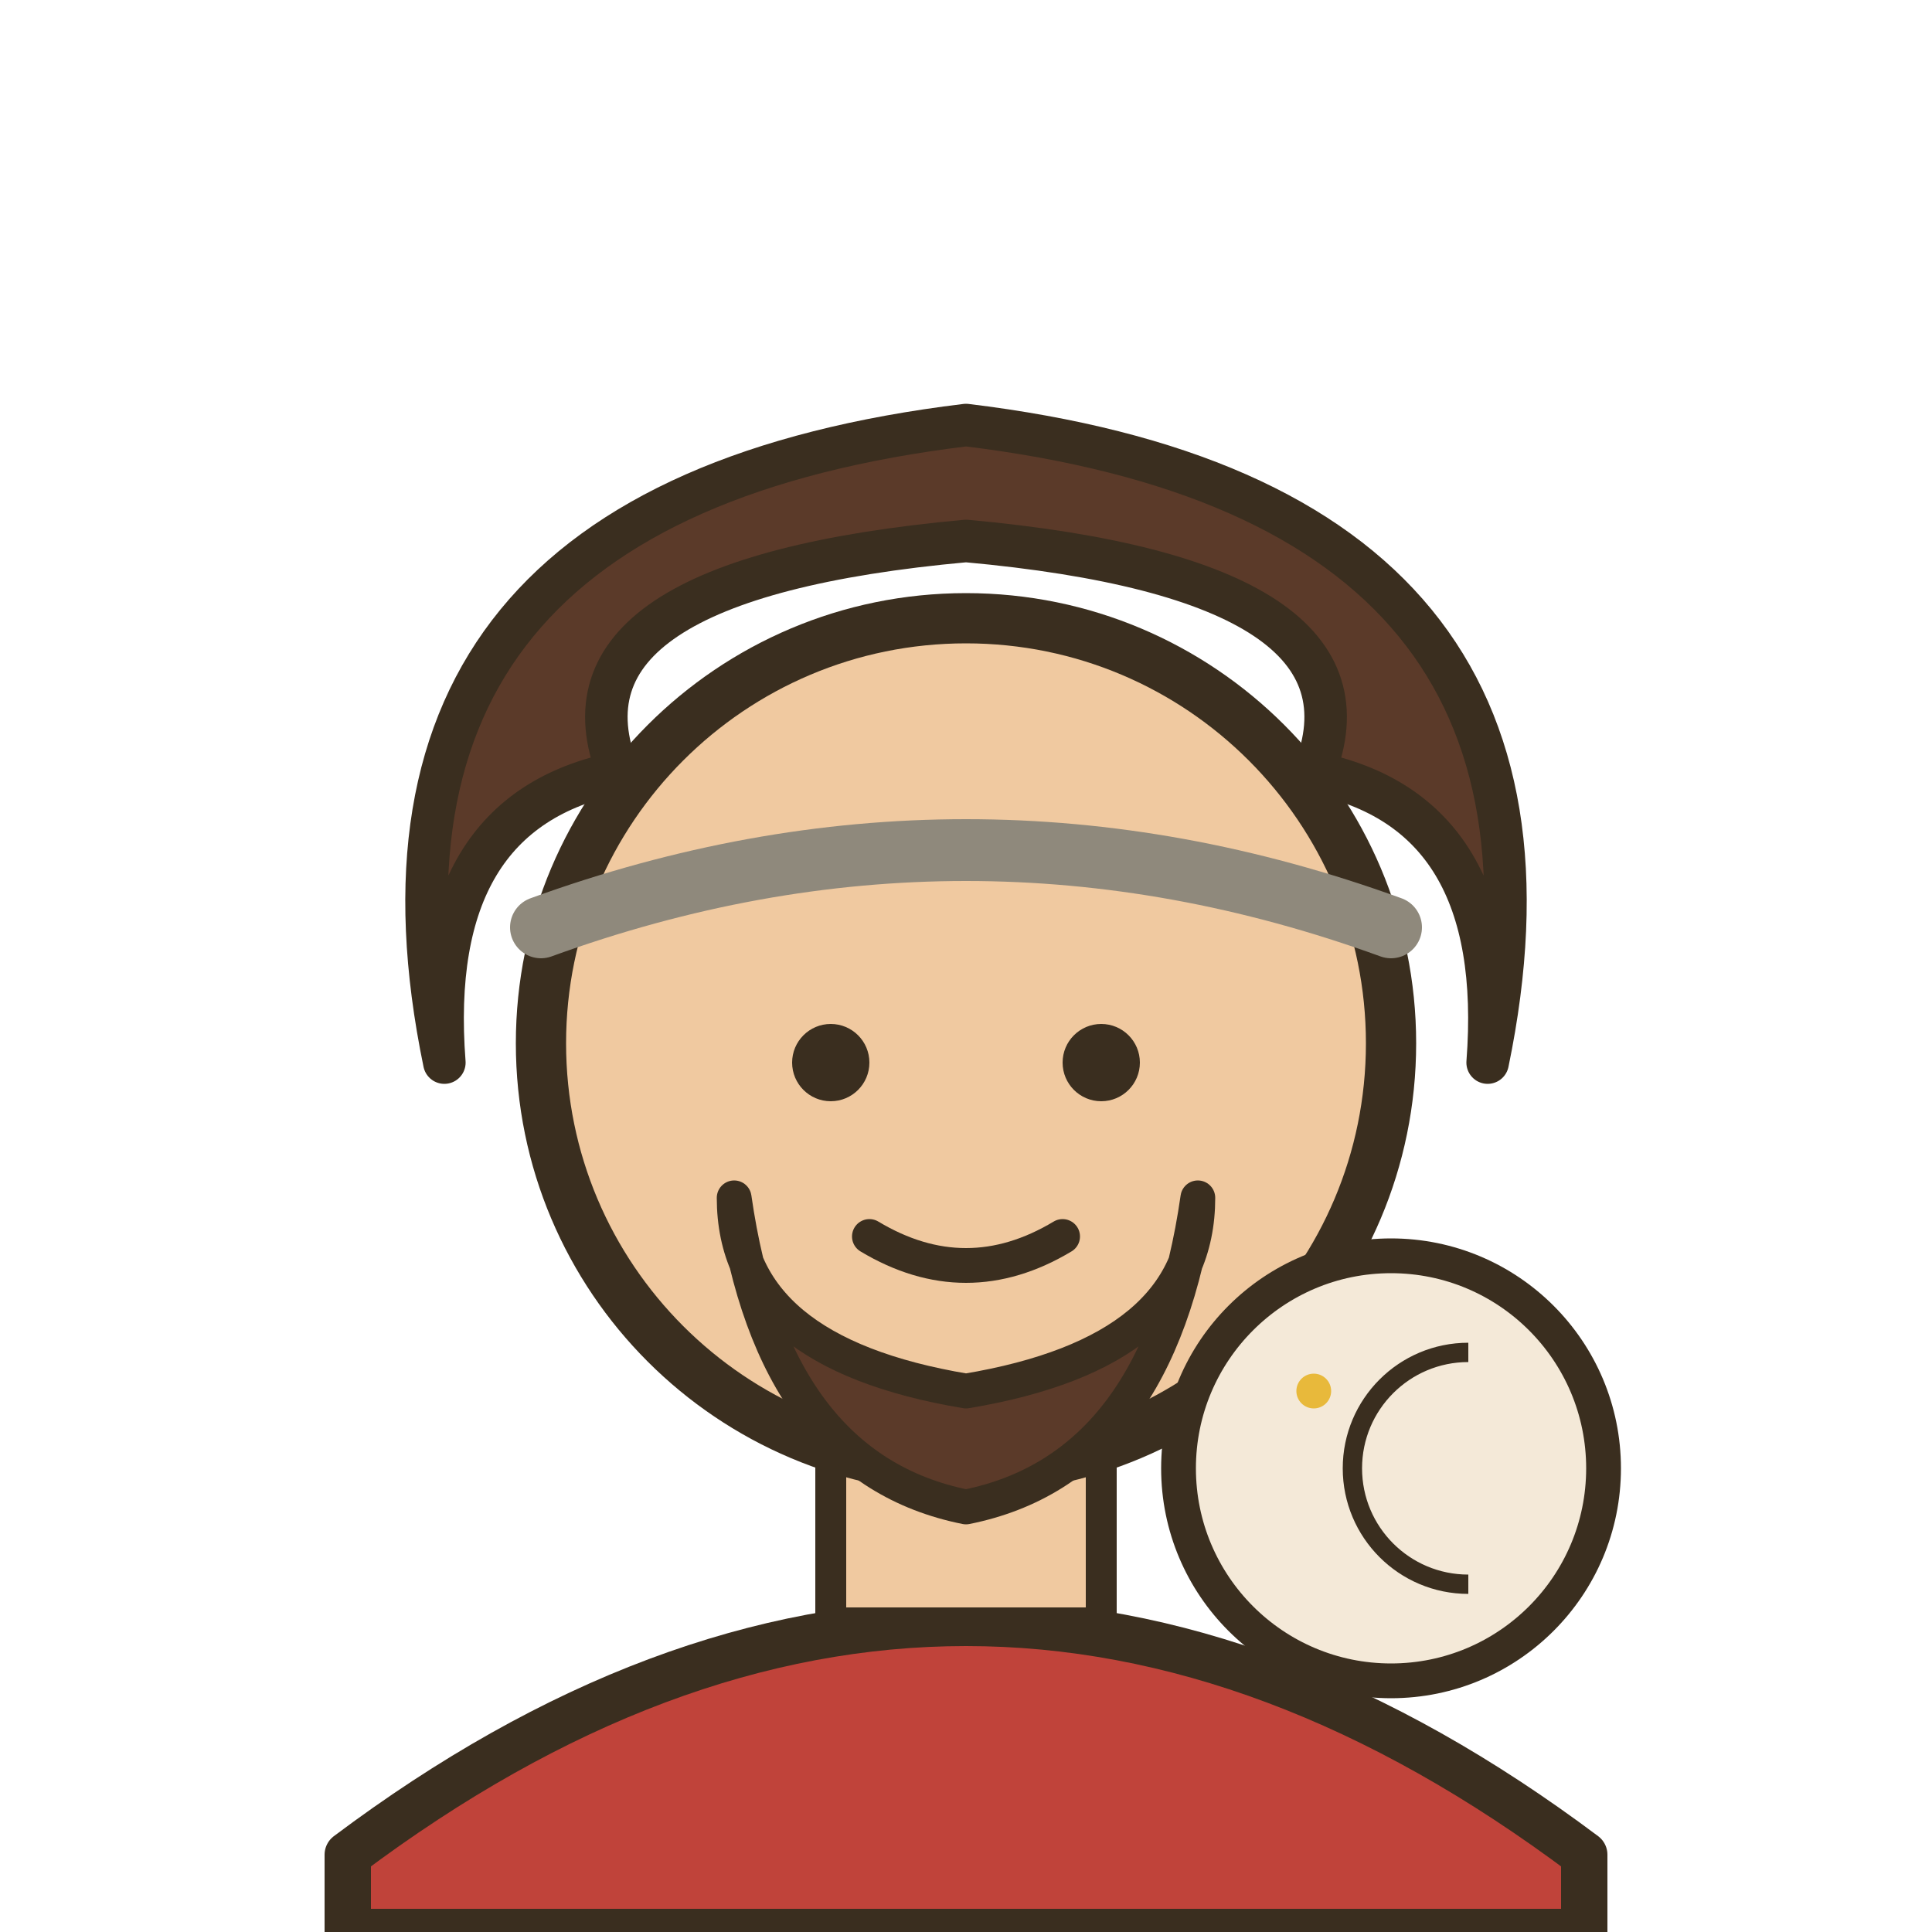
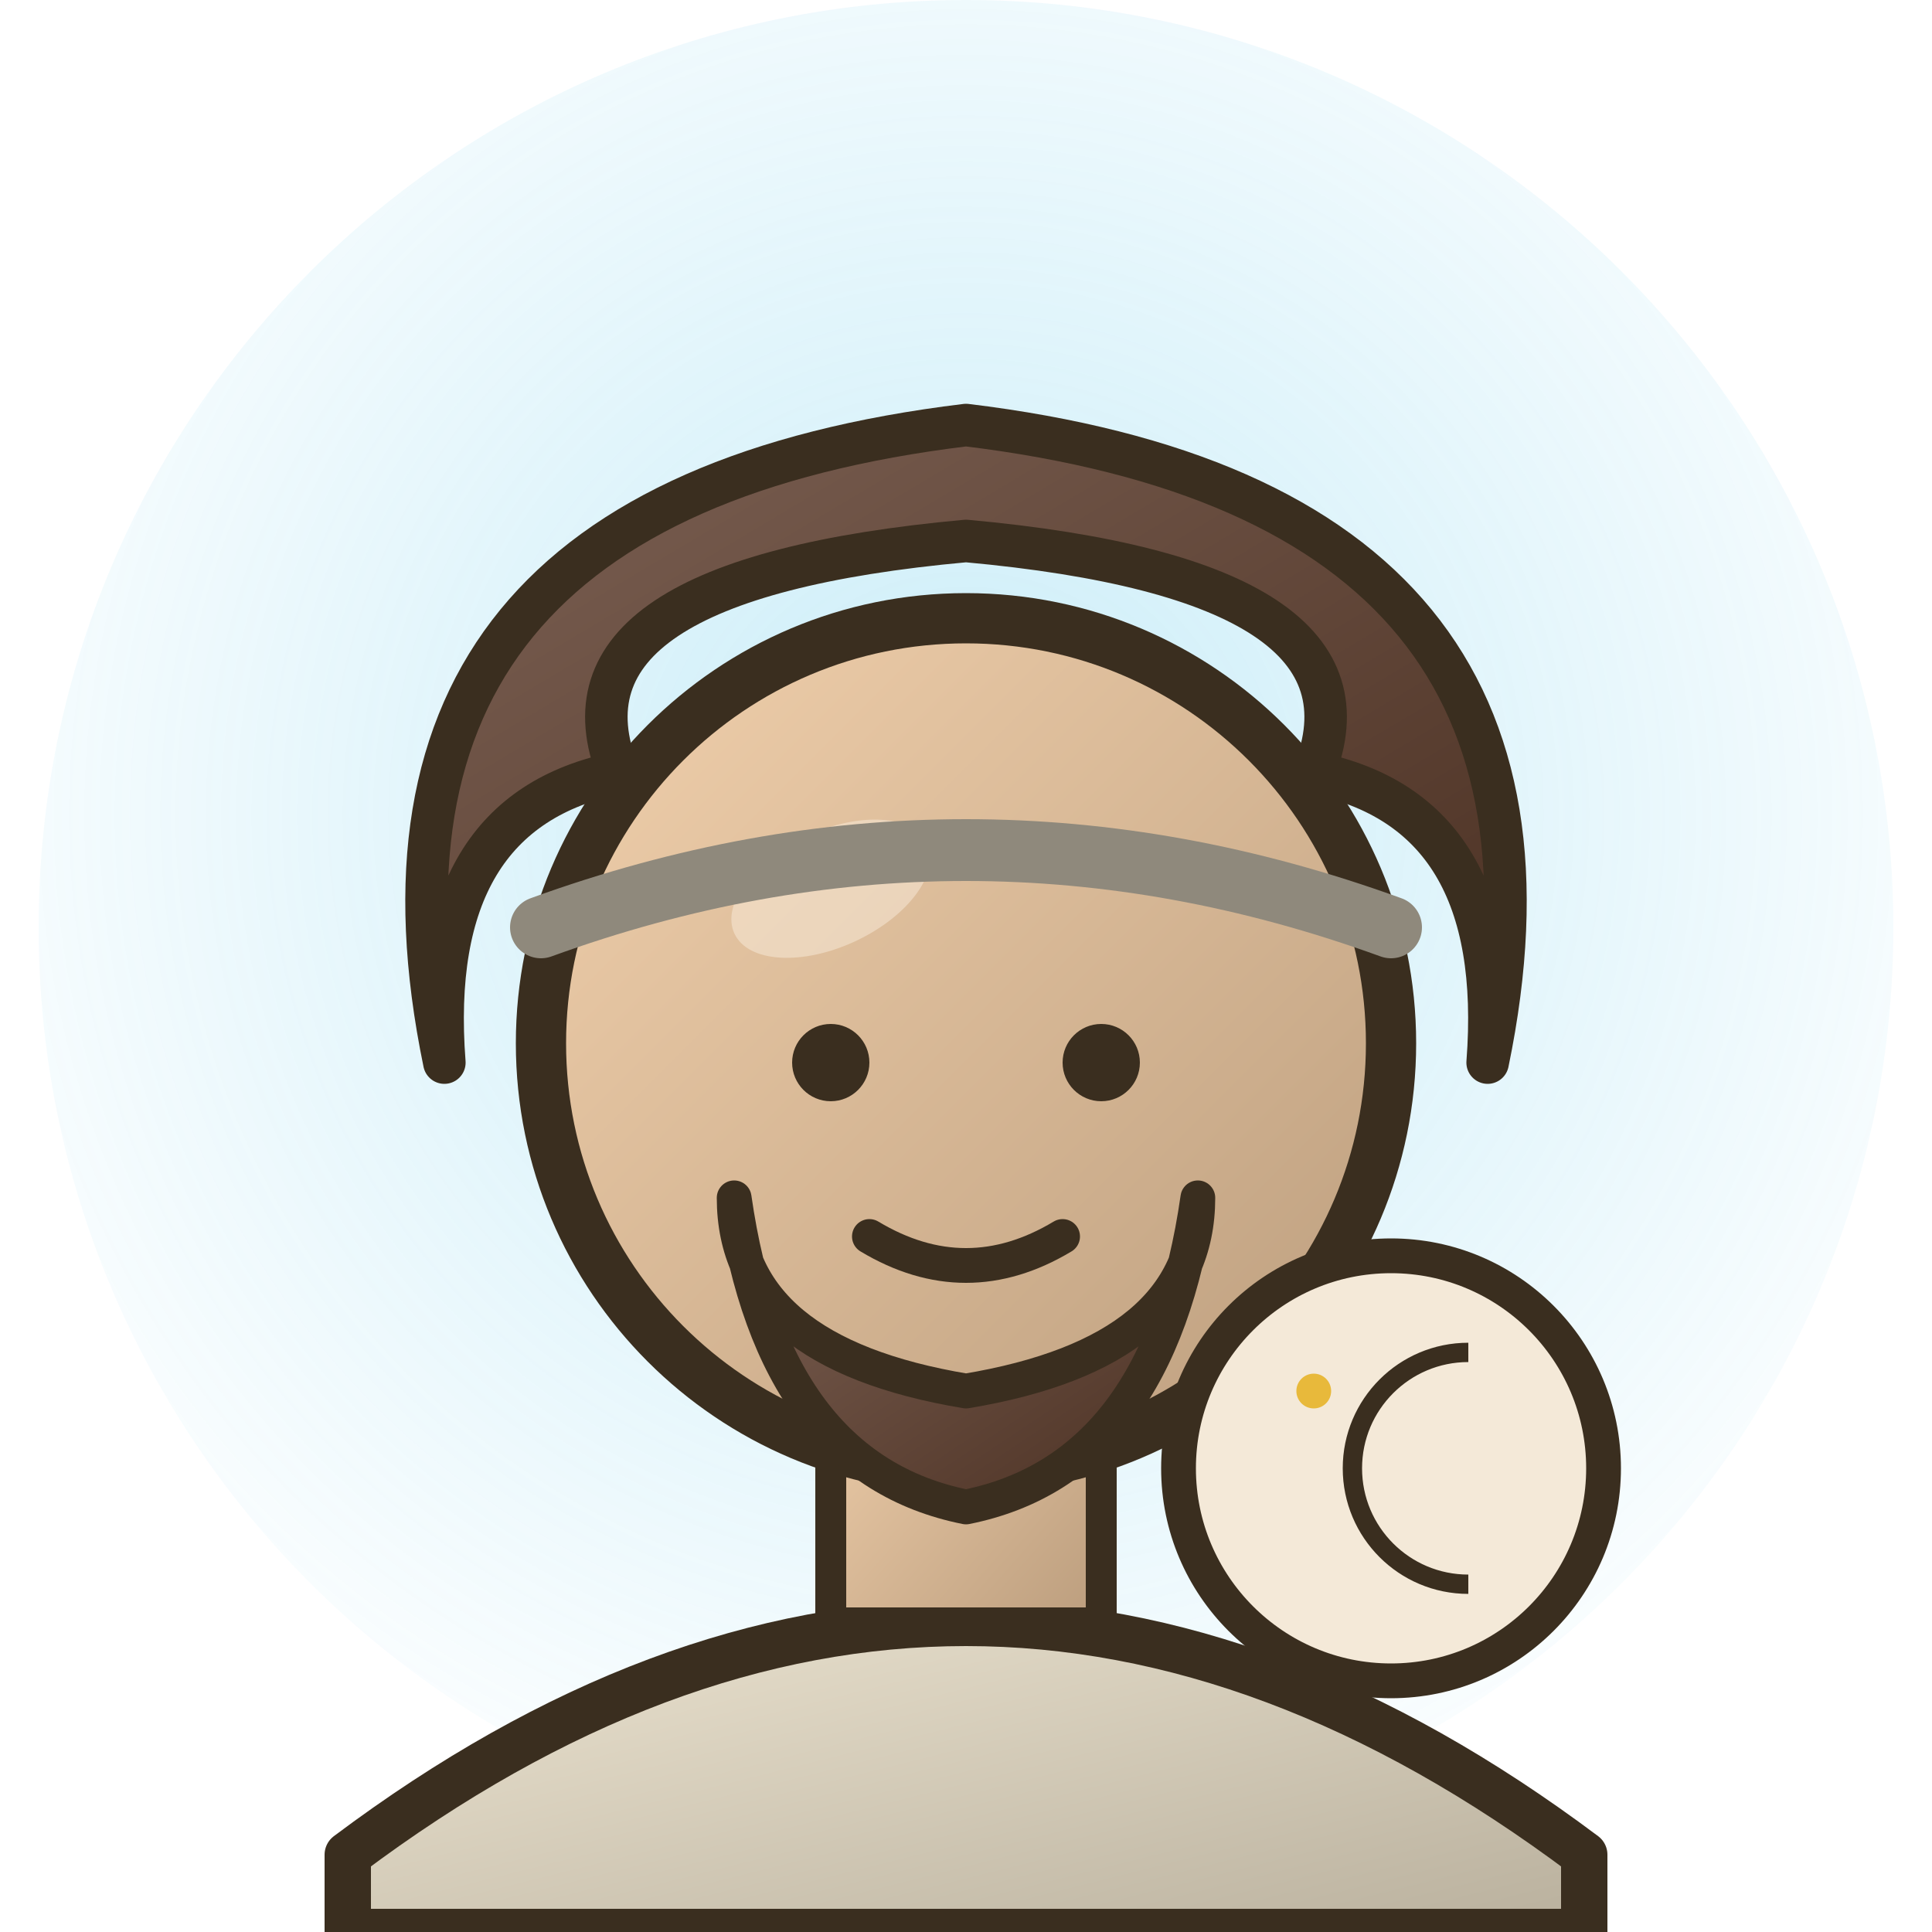
<svg xmlns="http://www.w3.org/2000/svg" viewBox="0 0 100 100" width="100" height="100" preserveAspectRatio="none">
-   <path d="M 18 96 Q 50 72 82 96 L 82 100 L 18 100 Z" fill="#C0433A" stroke="#3A2E1F" stroke-width="2.4" stroke-linejoin="round" />
-   <rect x="43" y="68" width="14" height="16" fill="#F0C9A0" stroke="#3A2E1F" stroke-width="1.6" />
-   <circle cx="50" cy="54" r="22" fill="#F0C9A0" stroke="#3A2E1F" stroke-width="2.6" />
-   <path d="M 38 62 Q 40 76 50 78 Q 60 76 62 62 Q 62 70 50 72 Q 38 70 38 62 Z" fill="#5B3A29" stroke="#3A2E1F" stroke-width="1.8" stroke-linejoin="round" />
-   <path d="M 23 55 Q 17 26 50 22 Q 83 26 77 55 Q 78 42 68 40 Q 72 30 50 28 Q 28 30 32 40 Q 22 42 23 55 Z" fill="#5B3A29" stroke="#3A2E1F" stroke-width="2.2" stroke-linejoin="round" />
+   <radialGradient id="aura981" cx="50%" cy="44%" r="62%">
+     <stop offset="0%" stop-color="#4FC3E8" stop-opacity="0.3" />
+     <stop offset="100%" stop-color="#4FC3E8" stop-opacity="0" />
+   </radialGradient>
+   <circle cx="50" cy="48" r="48" fill="url(#aura981)" />
+   <ellipse cx="50" cy="93" rx="24" ry="3.6" fill="#3A2E1F" opacity="0.16" />
+   <linearGradient id="dg982" x1="0" y1="0" x2="1" y2="1">
+     <stop offset="0%" stop-color="#ece4d1" />
+     <stop offset="100%" stop-color="#b9b09d" />
+   </linearGradient>
+   <linearGradient id="dg983" x1="0" y1="0" x2="1" y2="1">
+     <stop offset="0%" stop-color="#f2d1ad" />
+     <stop offset="100%" stop-color="#bb9d7d" />
+   </linearGradient>
+   <linearGradient id="dg984" x1="0" y1="0" x2="1" y2="1">
+     <stop offset="0%" stop-color="#7c6154" />
+     <stop offset="100%" stop-color="#4b3022" />
+   </linearGradient>
+   <path d="M 18 96 Q 50 72 82 96 L 82 100 L 18 100 Z" fill="url(#dg982)" stroke="#3A2E1F" stroke-width="2.4" stroke-linejoin="round" />
+   <rect x="43" y="68" width="14" height="16" fill="url(#dg983)" stroke="#3A2E1F" stroke-width="1.6" />
+   <circle cx="50" cy="54" r="22" fill="url(#dg983)" stroke="#3A2E1F" stroke-width="2.6" />
+   <ellipse cx="43" cy="46" rx="5.5" ry="3" fill="#FFF8EC" opacity="0.4" transform="rotate(-25 43 46)" />
+   <path d="M 38 62 Q 40 76 50 78 Q 60 76 62 62 Q 62 70 50 72 Q 38 70 38 62 Z" fill="url(#dg984)" stroke="#3A2E1F" stroke-width="1.8" stroke-linejoin="round" />
+   <path d="M 23 55 Q 17 26 50 22 Q 83 26 77 55 Q 78 42 68 40 Q 72 30 50 28 Q 28 30 32 40 Q 22 42 23 55 Z" fill="url(#dg984)" stroke="#3A2E1F" stroke-width="2.2" stroke-linejoin="round" />
  <circle cx="43" cy="55" r="2" fill="#3A2E1F" />
  <circle cx="57" cy="55" r="2" fill="#3A2E1F" />
  <path d="M 45 64 Q 50 67 55 64" stroke="#3A2E1F" stroke-width="1.8" fill="none" stroke-linecap="round" />
  <path d="M 28 48 Q 50 40 72 48" stroke="#8F897C" stroke-width="3.2" fill="none" stroke-linecap="round" />
  <circle cx="72" cy="76" r="11" fill="#F4E9D8" stroke="#3A2E1F" stroke-width="1.8" />
  <g transform="translate(22 26)">
    <path d="M 4 -6 A 6 6 0 1 0 4 6 A 5 5 0 1 1 4 -6 Z" fill="#E8B93B" stroke="#3A2E1F" stroke-width="1" transform="translate(50 50)" />
    <circle cx="-4" cy="-4" r="0.9" fill="#E8B93B" transform="translate(50 50)" />
  </g>
</svg>
